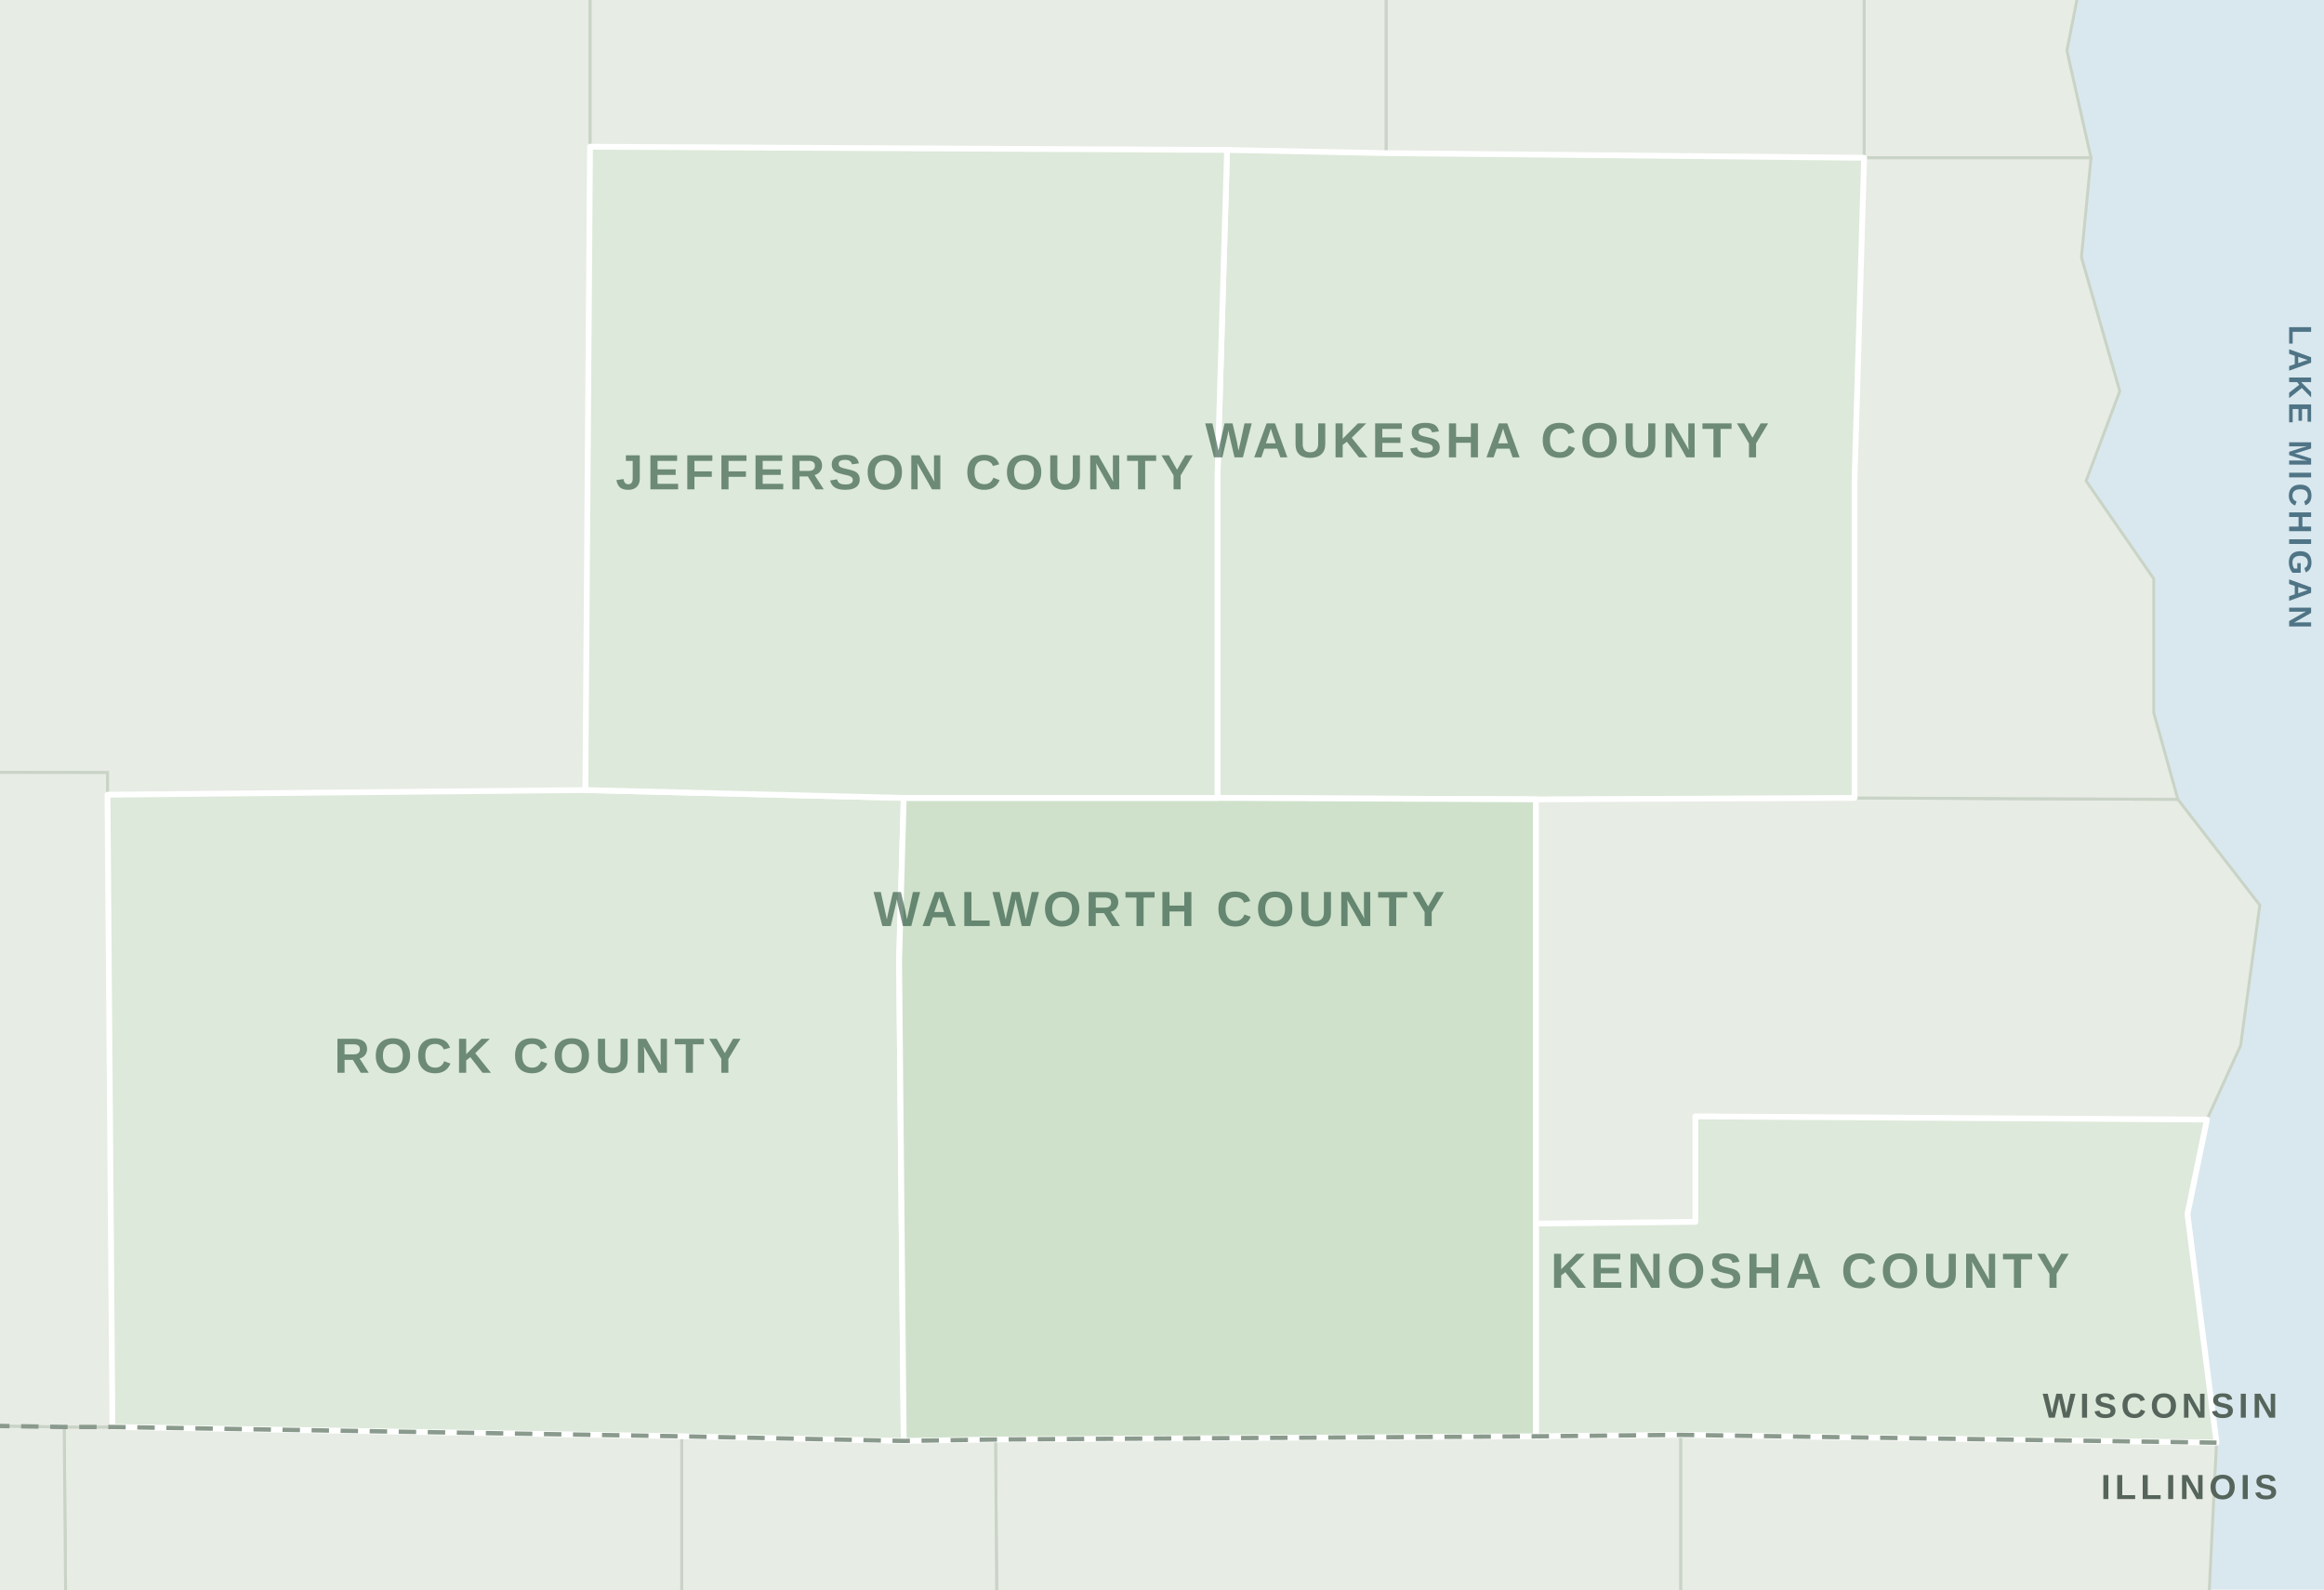
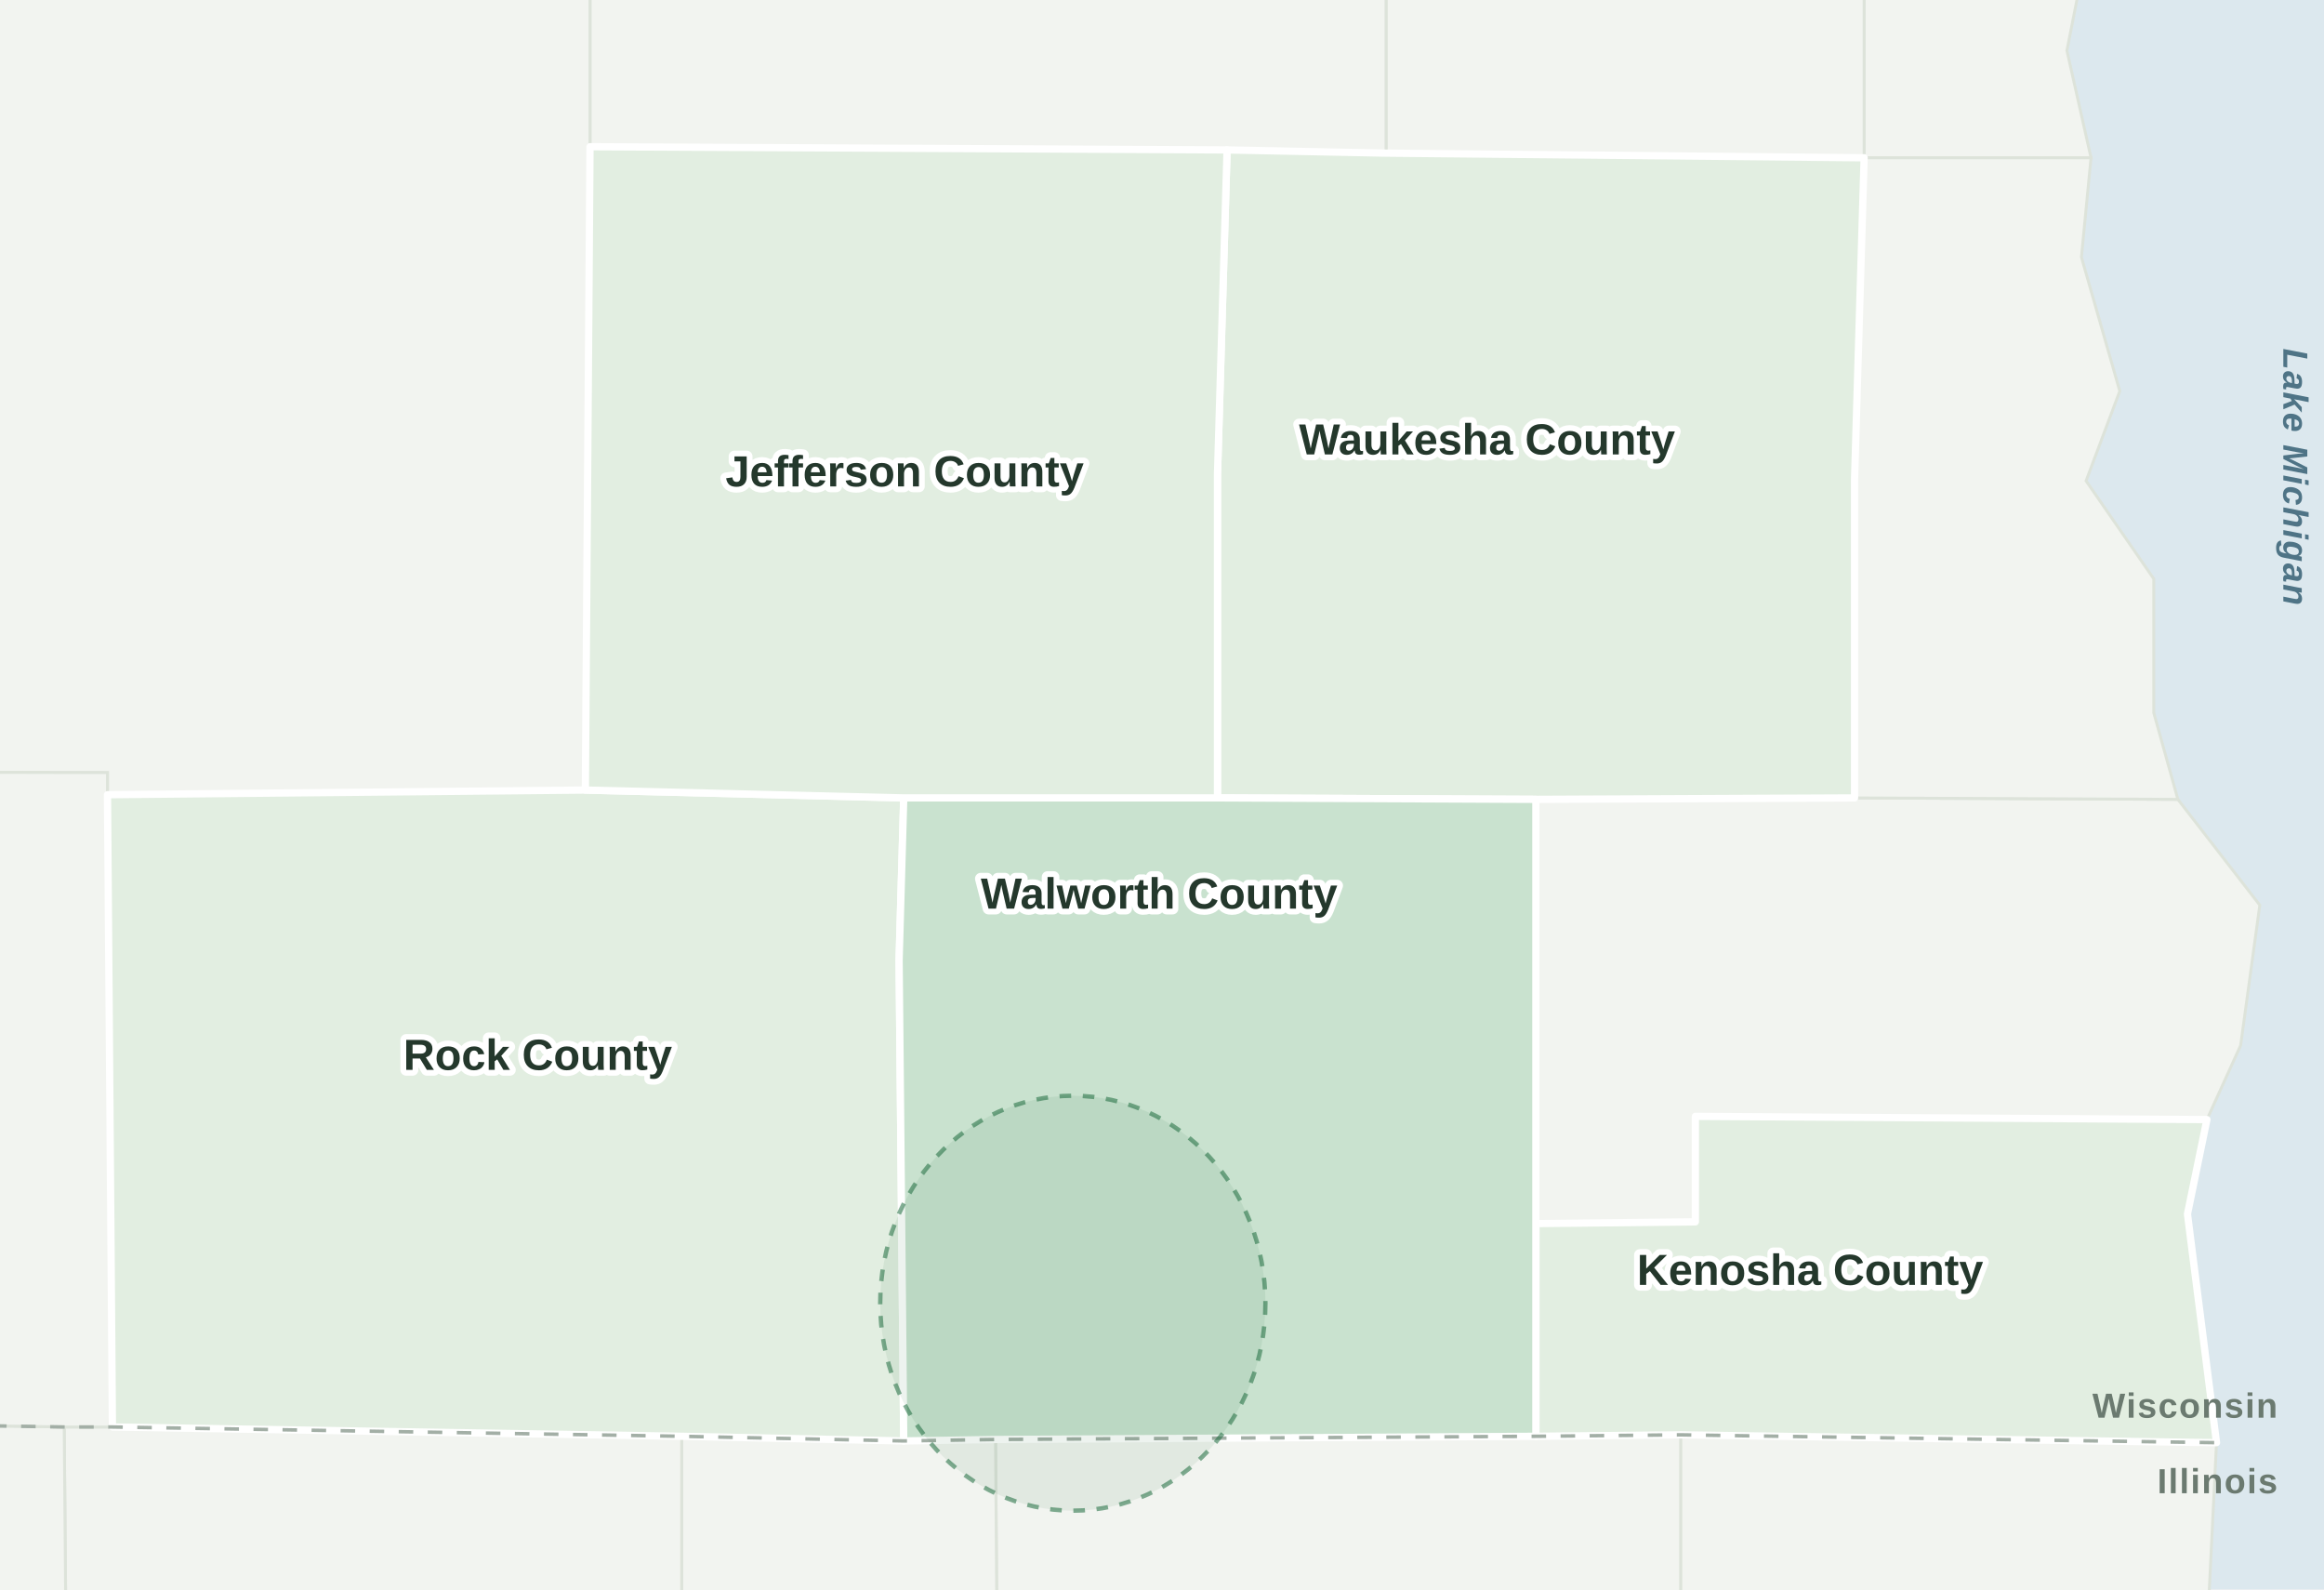
- <svg xmlns="http://www.w3.org/2000/svg" viewBox="0 0 800 547" role="img" aria-label="Map of the NDS service area: Walworth, Rock, Jefferson, Waukesha, and Kenosha counties in southern Wisconsin">
-   <rect width="800" height="547" fill="#d9e8ee" />
-   <g fill="#e7ece4" stroke="#c9d3c6" stroke-width="1">
+ <svg xmlns="http://www.w3.org/2000/svg" viewBox="0 0 800 547" role="img" aria-label="Map of the NDS service area: Walworth, Rock, Jefferson, Waukesha, and Kenosha counties in southern Wisconsin, with the residential service area in southwestern Walworth County">
+   <rect width="800" height="547" fill="#dce8ee" />
+   <g fill="#f2f4f0" stroke="#dde3da" stroke-width="1">
    <path d="M22.1,491.1L38.7,491.1L234.7,494.3L234.7,710.8L126.7,711.9L126.7,677.7L23.7,679.3L22.1,491.1Z" />
    <path d="M-222.1,487.3L-180.6,487.8L22.1,491.1L23.7,679.3L-110.8,680.9L-218.8,682.6L-222.1,487.3Z" />
    <path d="M342.7,495.4L528.7,494.3L578.6,493.8L578.6,709.7L560.3,709.7L397.5,709.7L344.3,709.7L342.7,495.4Z" />
    <path d="M651.7,-167.0L766.3,-167.6L759.7,-116.0L726.4,-58.0L711.5,17.4L719.8,54.3L641.7,54.3L641.7,-56.4L651.7,-56.4L651.7,-167.0Z" />
    <path d="M204.8,-224.5L259.6,-224.5L483.9,-222.9L485.6,-168.1L483.9,-58.5L477.2,-58.5L477.2,52.7L422.4,51.6L203.1,50.5L203.1,-4.3L204.8,-59.1L204.8,-224.5Z" />
    <path d="M-180.6,45.1L-165.6,24.5L-130.8,16.3L-125.8,-9.7L38.7,-10.2L38.7,-2.1L203.1,-4.3L203.1,50.5L201.5,271.9L37.0,273.5L37.0,265.9L-180.6,265.4L-180.6,45.1Z" />
    <path d="M528.7,275.1L638.4,274.6L749.7,275.1L777.9,311.5L771.3,359.8L759.7,385.3L583.6,384.2L583.6,420.5L528.7,421.1L528.7,275.1Z" />
    <path d="M641.7,54.3L719.8,54.3L716.5,88.5L729.7,134.6L718.1,165.5L741.4,199.2L741.4,245.3L749.7,275.1L638.4,274.6L638.4,165.0L641.7,54.3Z" />
    <path d="M-453.0,293.6L-180.6,293.0L-180.6,487.8L-222.1,487.3L-453.0,486.7L-453.0,293.6Z" />
    <path d="M-180.6,265.4L37.0,265.9L37.0,273.5L38.7,491.1L22.1,491.1L-180.6,487.8L-180.6,293.0L-180.6,265.4Z" />
    <path d="M234.7,494.3L311.1,495.9L342.7,495.4L344.3,709.7L234.7,710.8L234.7,494.3Z" />
    <path d="M485.6,-168.1L595.2,-167.6L651.7,-167.0L651.7,-56.4L641.7,-56.4L641.7,54.3L477.2,52.7L477.2,-58.5L483.9,-58.5L485.6,-168.1Z" />
    <path d="M578.6,493.8L763.0,496.5L759.7,563.8L746.4,616.4L763.0,675.5L781.2,710.8L578.6,709.7L578.6,493.8Z" />
    <path d="M595.2,-387.8L651.7,-387.8L794.5,-387.8L796.2,-336.3L809.5,-309.2L806.2,-253.8L771.3,-189.8L766.3,-167.6L651.7,-167.0L595.2,-167.6L595.2,-387.8Z" />
  </g>
-   <g stroke="#ffffff" stroke-width="2" stroke-linejoin="round">
-     <path fill="#dde9da" d="M422.4,51.6L477.2,52.7L641.7,54.3L638.4,165.0L638.4,274.6L528.7,275.1L419.1,274.6L419.1,163.4L422.4,51.6Z" />
-     <path fill="#dde9da" d="M37.0,273.5L201.5,271.9L311.1,274.6L309.5,330.5L311.1,495.9L234.7,494.3L38.7,491.1L37.0,273.5Z" />
-     <path fill="#dde9da" d="M528.7,421.1L583.6,420.5L583.6,384.2L759.7,385.3L753.0,417.8L763.0,496.5L578.6,493.8L528.7,494.3L528.7,421.1Z" />
-     <path fill="#cfe1cb" d="M311.1,274.6L419.1,274.6L528.7,275.1L528.7,421.1L528.7,494.3L342.7,495.4L311.1,495.9L309.5,330.5L311.1,274.6Z" />
-     <path fill="#dde9da" d="M203.1,50.5L422.4,51.6L419.1,163.4L419.1,274.6L311.1,274.6L201.5,271.9L203.1,50.5Z" />
+   <g stroke="#ffffff" stroke-width="2.5" stroke-linejoin="round">
+     <path fill="#e2eee1" d="M422.4,51.6L477.2,52.7L641.7,54.3L638.4,165.0L638.4,274.6L528.7,275.1L419.1,274.6L419.1,163.4L422.4,51.6Z" />
+     <path fill="#e2eee1" d="M37.0,273.5L201.5,271.9L311.1,274.6L309.5,330.5L311.1,495.9L234.7,494.3L38.7,491.1L37.0,273.5Z" />
+     <path fill="#e2eee1" d="M528.7,421.1L583.6,420.5L583.6,384.2L759.7,385.3L753.0,417.8L763.0,496.5L578.6,493.8L528.7,494.3L528.7,421.1Z" />
+     <path fill="#c9e2cf" d="M311.1,274.6L419.1,274.6L528.7,275.1L528.7,421.1L528.7,494.3L342.7,495.4L311.1,495.9L309.5,330.5L311.1,274.6Z" />
+     <path fill="#e2eee1" d="M203.1,50.5L422.4,51.6L419.1,163.4L419.1,274.6L311.1,274.6L201.5,271.9L203.1,50.5Z" />
  </g>
-   <path d="M-552.7,485.6L-453.0,486.7L-222.1,487.3L-180.6,487.8L22.1,491.1L38.7,491.1L234.7,494.3L311.1,495.9L342.7,495.4L528.7,494.3L578.6,493.8L763.0,496.5" fill="none" stroke="#8a9a8d" stroke-width="1.5" stroke-dasharray="6 4" />
-   <g font-family="Archivo, Arial Narrow, Arial, sans-serif" font-weight="700" font-size="17" fill="#0f3d25" fill-opacity="0.55" text-anchor="middle" letter-spacing="0.08em">
-     <text x="511.9" y="157.4">WAUKESHA COUNTY</text>
-     <text x="185.1" y="369.2">ROCK COUNTY</text>
-     <text x="623.1" y="443.2">KENOSHA COUNTY</text>
-     <text x="399.0" y="318.7">WALWORTH COUNTY</text>
-     <text x="311.4" y="168.4">JEFFERSON COUNTY</text>
+   <path d="M-552.7,485.6L-453.0,486.7L-222.1,487.3L-180.6,487.8L22.1,491.1L38.7,491.1L234.7,494.3L311.1,495.9L342.7,495.4L528.7,494.3L578.6,493.8L763.0,496.5" fill="none" stroke="#a3afa6" stroke-width="1.2" stroke-dasharray="5 5" />
+   <ellipse cx="369.3" cy="448.5" rx="66.3" ry="71.4" fill="#1d6b3e" fill-opacity="0.08" stroke="#1d6b3e" stroke-opacity="0.55" stroke-width="1.5" stroke-dasharray="4 4" />
+   <g font-family="Public Sans, Arial, sans-serif" font-weight="600" fill="#24382c" text-anchor="middle" paint-order="stroke" stroke="#ffffff" stroke-width="4" stroke-linejoin="round">
+     <text x="511.9" y="156.4" font-size="15">Waukesha County</text>
+     <text x="185.1" y="368.2" font-size="15">Rock County</text>
+     <text x="623.1" y="442.2" font-size="15">Kenosha County</text>
+     <text x="399.0" y="312.7" font-size="15">Walworth County</text>
+     <text x="311.4" y="167.4" font-size="15">Jefferson County</text>
  </g>
-   <g font-family="Public Sans, Arial, sans-serif" font-size="12" font-weight="700" fill="#56655b" letter-spacing="0.12em">
-     <text x="784" y="487.9" text-anchor="end">WISCONSIN</text>
-     <text transform="translate(788 164.1) rotate(90)" fill="#4f7486" text-anchor="middle" font-size="11">LAKE MICHIGAN</text>
-     <text x="784" y="515.9" text-anchor="end">ILLINOIS</text>
+   <g font-family="Public Sans, Arial, sans-serif" font-weight="600" fill="#6b7a70" letter-spacing="0.04em">
+     <text x="784.0" y="487.9" font-size="12" text-anchor="end">Wisconsin</text>
+     <text x="784.0" y="513.9" font-size="12" text-anchor="end">Illinois</text>
+     <text transform="translate(786 164.1) rotate(90)" fill="#4f7486" text-anchor="middle" font-size="12" font-style="italic">Lake Michigan</text>
  </g>
</svg>
